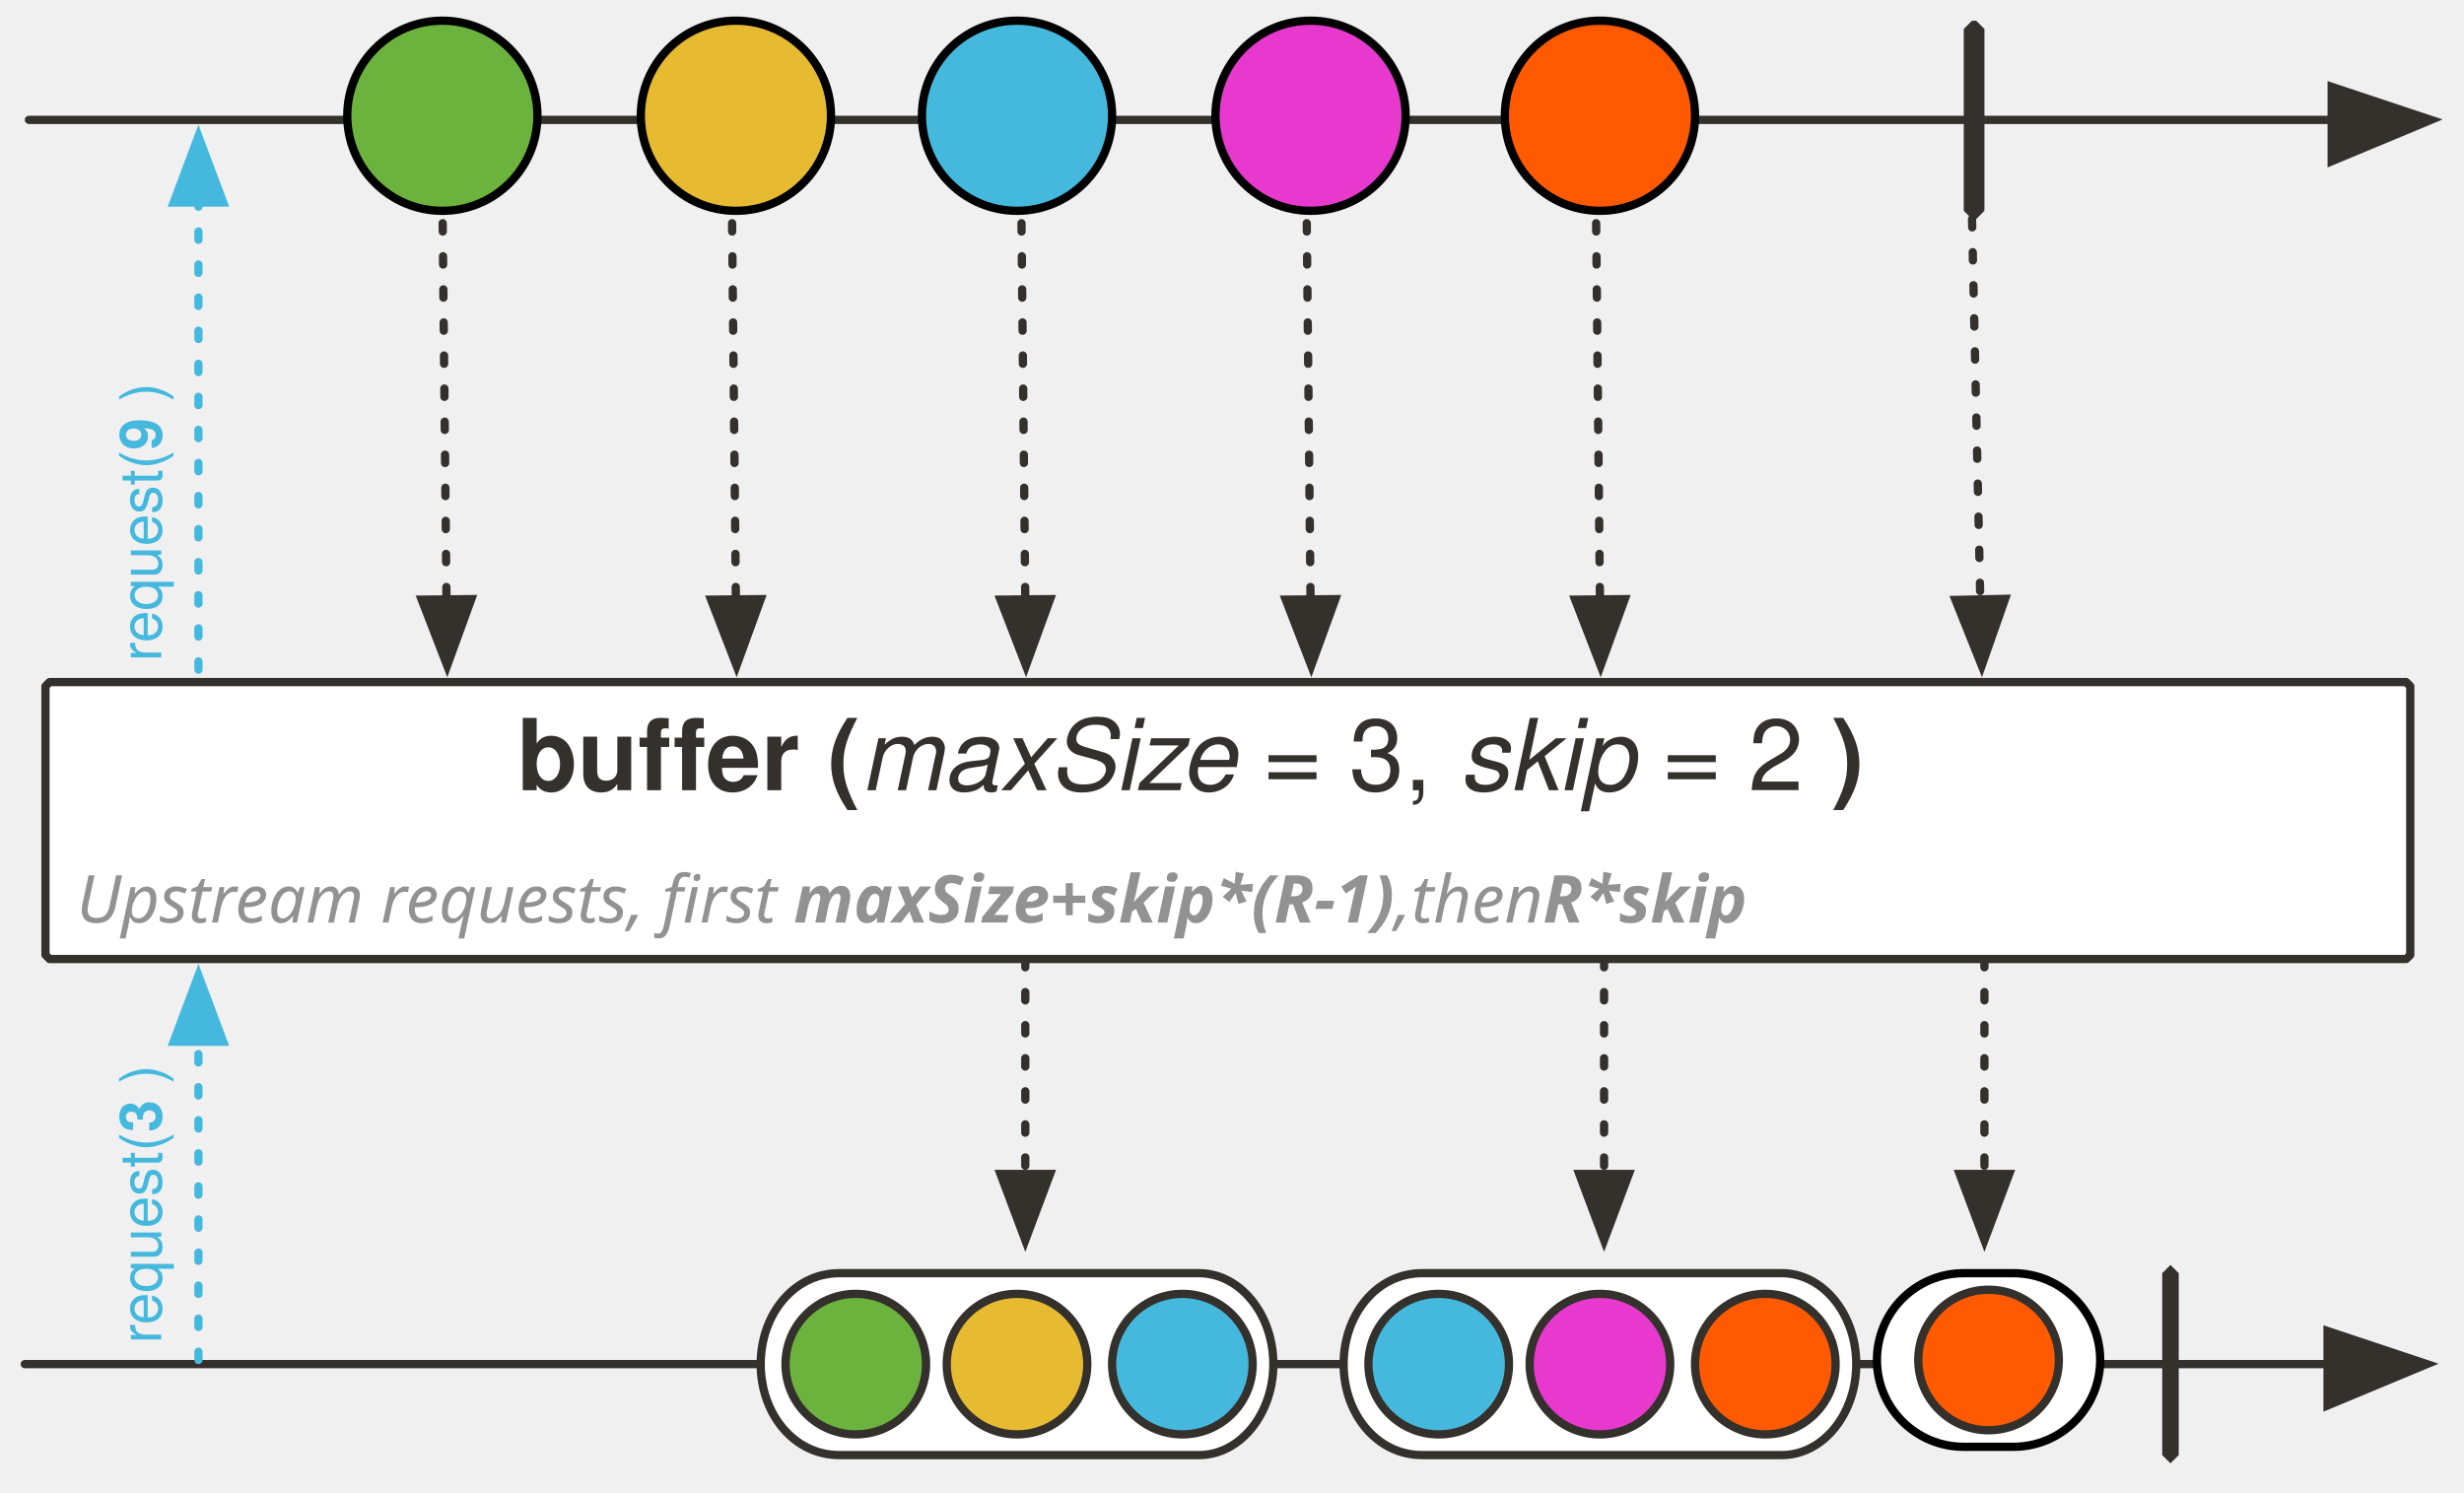
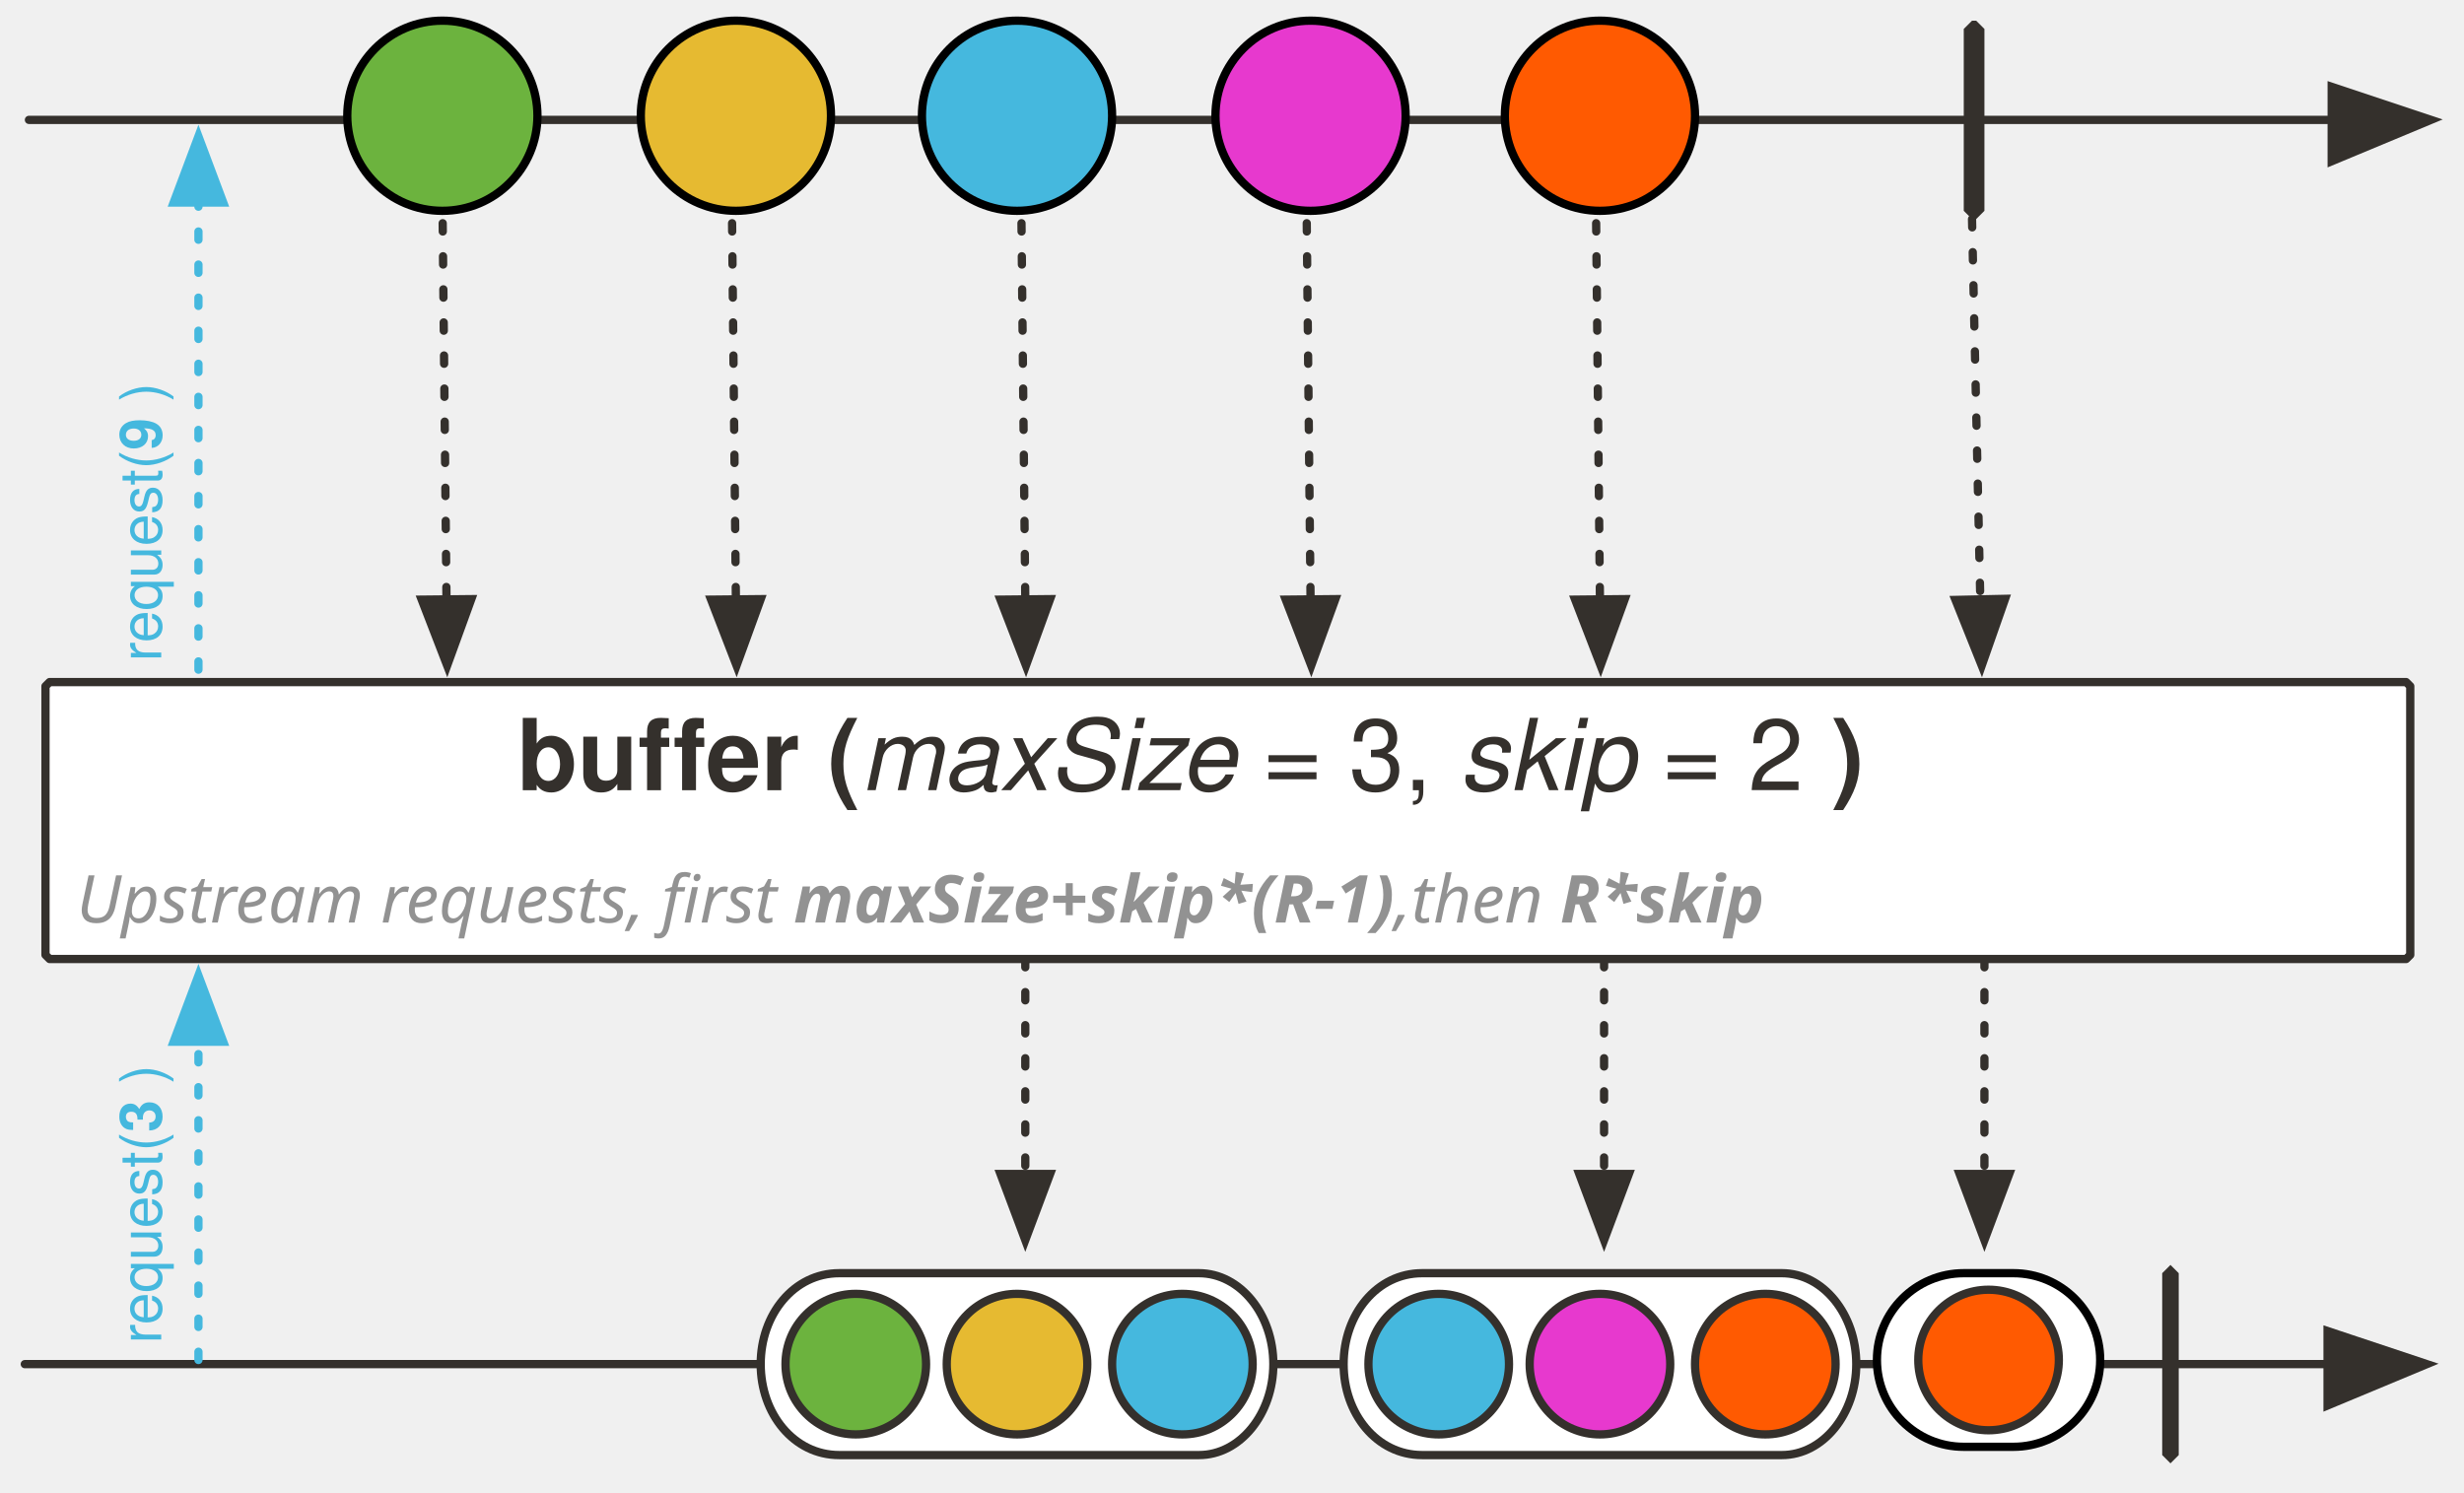
<svg xmlns="http://www.w3.org/2000/svg" version="1.1" viewBox="20 6 596 361" width="596" height="361" id="svg223">
  <defs id="defs28">
    <marker orient="auto" overflow="visible" markerUnits="strokeWidth" id="FilledArrow_Marker" stroke-miterlimit="10" viewBox="-1 -6 14 12" markerWidth="14" markerHeight="12" color="#34302c" stroke-linejoin="miter">
      <g id="g10">
        <path d="M12 0L0-4v9z" id="path8" fill="currentColor" stroke="currentColor" stroke-width="1" />
      </g>
    </marker>
    <marker orient="auto" overflow="visible" markerUnits="strokeWidth" id="FilledArrow_Marker_2" stroke-miterlimit="10" viewBox="-1 -5 11 10" markerWidth="11" markerHeight="10" color="#34302c" stroke-linejoin="miter">
      <g id="g15">
        <path d="M8 0L0-3v6z" id="path13" fill="currentColor" stroke="currentColor" stroke-width="1" />
      </g>
    </marker>
    <marker orient="auto" overflow="visible" markerUnits="strokeWidth" id="FilledArrow_Marker_3-3" stroke-miterlimit="10" viewBox="-1 -5 11 10" markerWidth="11" markerHeight="10" color="#45b8de" stroke-linejoin="miter">
      <g id="g16-6">
        <path d="M8 0L0-3v6z" id="path14-7" fill="currentColor" stroke="currentColor" stroke-width="1" />
      </g>
    </marker>
  </defs>
  <path d="M32 171h570l1 1v65l-1 1H32l-1-1v-65z" id="path38" fill="#fff" fill-opacity="1" stroke="#34302c" stroke-width="2" stroke-linecap="round" stroke-linejoin="round" stroke-dasharray="none" stroke-opacity="1" />
  <path id="line63" d="M26 336h557" fill="none" fill-opacity="1" stroke="#34302c" stroke-width="2" stroke-linecap="round" stroke-linejoin="round" stroke-dasharray="none" stroke-opacity="1" marker-end="url(#FilledArrow_Marker)" />
  <path id="path71" d="M545 312l2 2v44l-2 2-2-2v-44z" fill="#34302c" fill-opacity="1" stroke="none" stroke-dasharray="none" stroke-opacity="1" />
  <path id="line75" d="M27 35h557" fill="none" fill-opacity="1" stroke="#34302c" stroke-width="2" stroke-linecap="round" stroke-linejoin="round" stroke-dasharray="none" stroke-opacity="1" marker-end="url(#FilledArrow_Marker)" />
  <path id="path93" d="M497 11h1l2 2v44l-2 2h-1l-2-2V13z" fill="#34302c" fill-opacity="1" stroke="none" stroke-dasharray="none" stroke-opacity="1" />
  <path id="line113" d="M497 59l2 92" fill="none" fill-opacity="1" stroke="#34302c" stroke-width="2" stroke-linecap="round" stroke-linejoin="round" stroke-dasharray="2,6" stroke-opacity="1" marker-end="url(#FilledArrow_Marker_2)" />
  <path id="line130" d="M268 238v52" fill="none" fill-opacity="1" stroke="#34302c" stroke-width="2" stroke-linecap="round" stroke-linejoin="round" stroke-dasharray="2,6" stroke-opacity="1" marker-end="url(#FilledArrow_Marker_2)" />
  <path id="line188" d="M500 238v52" fill="none" fill-opacity="1" stroke="#34302c" stroke-width="2" stroke-linecap="round" stroke-linejoin="round" stroke-dasharray="2,6" stroke-opacity="1" marker-end="url(#FilledArrow_Marker_2)" />
-   <text y="175.161" x="-10.967" id="text936" style="fill:#34302c;fill-opacity:1;stroke:none;stroke-dasharray:none;stroke-opacity:1">
-     <tspan id="tspan924" y="197.161" x="145.033" font-weight="700" font-size="24" style="font-weight:700;font-size:24px;font-family:Tahoma, 'Nimbus Sans L';fill:#34302c">buffer (<tspan id="tspan938" font-weight="400" style="font-weight:400">
-         <tspan id="tspan940" font-style="italic" style="font-style:italic">maxSize</tspan>
- 
-  = 3, <tspan id="tspan942" font-style="italic" style="font-style:italic">skip</tspan>
- 
-  = 2</tspan>
- 
-  )</tspan>
+   <text y="175.16" x="-10.97" id="text936" fill="#34302c" fill-opacity="1" stroke="none" stroke-dasharray="none" stroke-opacity="1">
+     <tspan id="tspan924" y="197.16" x="145.03" font-weight="700" font-size="24" font-family="Tahoma,'Nimbus Sans L'" fill="#34302c">buffer (<tspan id="tspan938" font-weight="400">
+         <tspan id="tspan940" font-style="italic">maxSize</tspan> = 3, <tspan id="tspan942" font-style="italic">skip</tspan> = 2</tspan> )</tspan>
  </text>
  <path id="line1113" d="M68 335v-77" fill="none" fill-opacity="1" stroke="#45b8de" stroke-width="2" stroke-linecap="round" stroke-linejoin="round" stroke-dasharray="2,6" stroke-opacity="1" marker-end="url(#FilledArrow_Marker_3-3)" />
  <text id="text91" transform="rotate(-90)" x="-331" y="46" fill="#45b8de" fill-opacity="1" stroke="none" stroke-dasharray="none" stroke-opacity="1">
-     <tspan id="tspan89" y="59" x="-331" font-weight="400" font-size="14" font-family="Tahoma,'Nimbus Sans L'" fill="#45b8de">request(<tspan id="tspan1000" font-weight="700">3</tspan>
- 
-  )</tspan>
+     <tspan id="tspan89" y="59" x="-331" font-weight="400" font-size="14" font-family="Tahoma,'Nimbus Sans L'" fill="#45b8de">request(<tspan id="tspan1000" font-weight="700">3</tspan> )</tspan>
  </text>
  <path id="line1063" d="M68 168V55" fill="none" fill-opacity="1" stroke="#45b8de" stroke-width="2" stroke-linecap="round" stroke-linejoin="round" stroke-dasharray="2,6" stroke-opacity="1" marker-end="url(#FilledArrow_Marker_3-3)" />
  <text y="46" x="-166" transform="rotate(-90)" id="text1069" fill="#45b8de" fill-opacity="1" stroke="none" stroke-dasharray="none" stroke-opacity="1">
-     <tspan font-size="14" font-weight="400" x="-166" y="59" id="tspan1067" font-family="Tahoma,'Nimbus Sans L'" fill="#45b8de">request(<tspan id="tspan1071" font-weight="700">9</tspan>
- 
-  )</tspan>
+     <tspan font-size="14" font-weight="400" x="-166" y="59" id="tspan1067" font-family="Tahoma,'Nimbus Sans L'" fill="#45b8de">request(<tspan id="tspan1071" font-weight="700">9</tspan> )</tspan>
  </text>
  <path id="line951" d="M406 52l1 99" fill="none" fill-opacity="1" stroke="#34302c" stroke-width="2" stroke-linecap="round" stroke-linejoin="round" stroke-dasharray="2,6" stroke-opacity="1" marker-end="url(#FilledArrow_Marker_2)" />
  <path id="line953" d="M336 52l1 99" fill="none" fill-opacity="1" stroke="#34302c" stroke-width="2" stroke-linecap="round" stroke-linejoin="round" stroke-dasharray="2,6" stroke-opacity="1" marker-end="url(#FilledArrow_Marker_2)" />
  <path id="line955" d="M267 52l1 99" fill="none" fill-opacity="1" stroke="#34302c" stroke-width="2" stroke-linecap="round" stroke-linejoin="round" stroke-dasharray="2,6" stroke-opacity="1" marker-end="url(#FilledArrow_Marker_2)" />
  <path id="line957" d="M197 52l1 99" fill="none" fill-opacity="1" stroke="#34302c" stroke-width="2" stroke-linecap="round" stroke-linejoin="round" stroke-dasharray="2,6" stroke-opacity="1" marker-end="url(#FilledArrow_Marker_2)" />
  <path id="line959" d="M127 52l1 99" fill="none" fill-opacity="1" stroke="#34302c" stroke-width="2" stroke-linecap="round" stroke-linejoin="round" stroke-dasharray="2,6" stroke-opacity="1" marker-end="url(#FilledArrow_Marker_2)" />
  <path id="line961" d="M408 238v52" fill="none" fill-opacity="1" stroke="#34302c" stroke-width="2" stroke-linecap="round" stroke-linejoin="round" stroke-dasharray="2,6" stroke-opacity="1" marker-end="url(#FilledArrow_Marker_2)" />
  <circle r="23" id="ellipse37" cy="34" cx="127" fill="#6cb33e" fill-opacity="1" stroke="#000" stroke-width="2" stroke-linecap="round" stroke-linejoin="round" stroke-dasharray="none" stroke-opacity="1" />
  <circle r="23" id="ellipse42" cy="34" cx="198" fill="#e6ba31" fill-opacity="1" stroke="#000" stroke-width="2" stroke-linecap="round" stroke-linejoin="round" stroke-dasharray="none" stroke-opacity="1" />
  <circle r="23" id="ellipse47" cy="34" cx="266" fill="#45b8de" fill-opacity="1" stroke="#000" stroke-width="2" stroke-linecap="round" stroke-linejoin="round" stroke-dasharray="none" stroke-opacity="1" />
  <circle r="23" cx="407" cy="34" id="ellipse1151" fill="#ff5a01" fill-opacity="1" stroke="#000" stroke-width="2" stroke-linecap="round" stroke-linejoin="round" stroke-dasharray="none" stroke-opacity="1" />
  <circle r="23" cx="337" cy="34" id="ellipse1155" fill="#e739ce" fill-opacity="1" stroke="#000" stroke-width="2" stroke-linecap="round" stroke-linejoin="round" stroke-dasharray="none" stroke-opacity="1" />
  <path id="path158" d="M223 314h87c10 0 18 10 18 22s-8 22-18 22h-87c-11 0-19-10-19-22s8-22 19-22z" fill="#fff" fill-opacity="1" stroke="#34302c" stroke-width="2" stroke-linecap="round" stroke-linejoin="round" stroke-dasharray="none" stroke-opacity="1" />
  <circle id="ellipse161" cy="336" cx="266" r="17" fill="#e6ba31" fill-opacity="1" stroke="none" stroke-dasharray="none" stroke-opacity="1" />
  <circle id="ellipse163" cy="336" cx="266" r="17" fill="none" fill-opacity="1" stroke="#34302c" stroke-width="2" stroke-linecap="round" stroke-linejoin="round" stroke-dasharray="none" stroke-opacity="1" />
  <circle id="ellipse166" cy="336" cx="227" r="17" fill="#6cb33e" fill-opacity="1" stroke="none" stroke-dasharray="none" stroke-opacity="1" />
  <circle id="ellipse168" cy="336" cx="227" r="17" fill="none" fill-opacity="1" stroke="#34302c" stroke-width="2" stroke-linecap="round" stroke-linejoin="round" stroke-dasharray="none" stroke-opacity="1" />
  <circle id="ellipse171" cy="336" cx="306" r="17" fill="#45b8de" fill-opacity="1" stroke="none" stroke-dasharray="none" stroke-opacity="1" />
  <circle id="ellipse173" cy="336" cx="306" r="17" fill="none" fill-opacity="1" stroke="#34302c" stroke-width="2" stroke-linecap="round" stroke-linejoin="round" stroke-dasharray="none" stroke-opacity="1" />
  <rect rx="21" ry="21" y="314" x="474" height="42" width="54" id="rect27295" opacity="1" fill="#fff" fill-opacity="1" stroke="#000" stroke-width="2" stroke-linecap="round" stroke-linejoin="miter" stroke-miterlimit="4" stroke-dasharray="none" stroke-dashoffset="0" stroke-opacity="1" />
  <circle id="circle27299" cy="335" cx="501" r="17" fill="#ff5a01" fill-opacity="1" stroke="#34302c" stroke-width="2" stroke-linecap="round" stroke-linejoin="round" stroke-dasharray="none" stroke-opacity="1" />
  <path d="M364 314h87c10 0 18 10 18 22s-8 22-18 22h-87c-11 0-19-10-19-22s8-22 19-22z" id="path31051" fill="#fff" fill-opacity="1" stroke="#34302c" stroke-width="2" stroke-linecap="round" stroke-linejoin="round" stroke-dasharray="none" stroke-opacity="1" />
  <circle r="17" cx="407" cy="336" id="circle31053" fill="#e739ce" fill-opacity="1" stroke="none" stroke-dasharray="none" stroke-opacity="1" />
  <circle r="17" cx="407" cy="336" id="circle31055" fill="none" fill-opacity="1" stroke="#34302c" stroke-width="2" stroke-linecap="round" stroke-linejoin="round" stroke-dasharray="none" stroke-opacity="1" />
  <circle r="17" cx="368" cy="336" id="circle31057" fill="#45b8de" fill-opacity="1" stroke="none" stroke-dasharray="none" stroke-opacity="1" />
  <circle r="17" cx="368" cy="336" id="circle31059" fill="none" fill-opacity="1" stroke="#34302c" stroke-width="2" stroke-linecap="round" stroke-linejoin="round" stroke-dasharray="none" stroke-opacity="1" />
  <circle r="17" cx="447" cy="336" id="circle31061" fill="#ff5a01" fill-opacity="1" stroke="none" stroke-dasharray="none" stroke-opacity="1" />
  <circle r="17" cx="447" cy="336" id="circle31063" fill="none" fill-opacity="1" stroke="#34302c" stroke-width="2" stroke-linecap="round" stroke-linejoin="round" stroke-dasharray="none" stroke-opacity="1" />
-   <text id="text156-8" x="38.504" y="170.179" font-size="20" style="font-style:normal;font-variant:normal;font-weight:normal;font-stretch:normal;font-size:16px;font-family:sans-serif;-inkscape-font-specification:'sans-serif, Normal';font-variant-ligatures:normal;font-variant-caps:normal;font-variant-numeric:normal;font-feature-settings:normal;text-align:start;writing-mode:lr-tb;text-anchor:start;fill:#929292;fill-opacity:1;stroke:none;stroke-width:1;stroke-dasharray:none;stroke-opacity:1">
-     <tspan id="tspan154-8" y="229.179" x="38.504" font-weight="400" font-size="11" style="font-style:italic;font-variant:normal;font-weight:normal;font-stretch:normal;font-size:16px;font-family:sans-serif;-inkscape-font-specification:'sans-serif, Normal';font-variant-ligatures:normal;font-variant-caps:normal;font-variant-numeric:normal;font-feature-settings:normal;text-align:start;writing-mode:lr-tb;text-anchor:start;fill:#929292;fill-opacity:1;stroke-width:1">Upstream requests, first <tspan id="tspan2633" style="font-weight:bold">maxSize+skip*(R-1)<tspan style="font-weight:normal" id="tspan4590">,then</tspan>
- R*skip</tspan>
+   <text id="text156-8" x="38.5" y="170.18" font-size="16" style="-inkscape-font-specification:'sans-serif, Normal';font-variant-ligatures:normal;font-variant-caps:normal;font-variant-numeric:normal;font-feature-settings:normal;text-align:start" font-style="normal" font-variant="normal" font-weight="400" font-stretch="normal" font-family="sans-serif" writing-mode="lr-tb" text-anchor="start" fill="#929292" fill-opacity="1" stroke="none" stroke-width="1" stroke-dasharray="none" stroke-opacity="1">
+     <tspan id="tspan154-8" y="229.18" x="38.5" font-weight="400" font-size="16" style="-inkscape-font-specification:'sans-serif, Normal';font-variant-ligatures:normal;font-variant-caps:normal;font-variant-numeric:normal;font-feature-settings:normal;text-align:start" font-style="italic" font-variant="normal" font-stretch="normal" font-family="sans-serif" writing-mode="lr-tb" text-anchor="start" fill="#929292" fill-opacity="1" stroke-width="1">Upstream requests, first <tspan id="tspan2633" font-weight="700">maxSize+skip*(R-1)<tspan id="tspan4590" font-weight="400">,then</tspan> R*skip</tspan>
    </tspan>
  </text>
-   <text style="font-style:normal;font-variant:normal;font-weight:normal;font-stretch:normal;font-size:16px;font-family:sans-serif;-inkscape-font-specification:'sans-serif, Normal';font-variant-ligatures:normal;font-variant-caps:normal;font-variant-numeric:normal;font-feature-settings:normal;text-align:start;writing-mode:lr-tb;text-anchor:start;fill:#929292;fill-opacity:1;stroke:none;stroke-width:1;stroke-dasharray:none;stroke-opacity:1" font-size="20" y="170.179" x="235.362" id="text17906">
-     <tspan style="font-style:italic;font-variant:normal;font-weight:bold;font-stretch:normal;font-size:16px;font-family:sans-serif;-inkscape-font-specification:'sans-serif, Normal';font-variant-ligatures:normal;font-variant-caps:normal;font-variant-numeric:normal;font-feature-settings:normal;text-align:start;writing-mode:lr-tb;text-anchor:start;fill:#929292;fill-opacity:1;stroke-width:1" font-size="11" font-weight="400" x="235.362" y="229.179" id="tspan17904" />
-   </text>
-   <text id="text17912" x="418.01" y="170.179" font-size="20" style="font-style:normal;font-variant:normal;font-weight:normal;font-stretch:normal;font-size:16px;font-family:sans-serif;-inkscape-font-specification:'sans-serif, Normal';font-variant-ligatures:normal;font-variant-caps:normal;font-variant-numeric:normal;font-feature-settings:normal;text-align:start;writing-mode:lr-tb;text-anchor:start;fill:#929292;fill-opacity:1;stroke:none;stroke-width:1;stroke-dasharray:none;stroke-opacity:1">
-     <tspan id="tspan17910" y="229.179" x="418.01" font-weight="400" font-size="11" style="font-style:italic;font-variant:normal;font-weight:normal;font-stretch:normal;font-size:16px;font-family:sans-serif;-inkscape-font-specification:'sans-serif, Normal';font-variant-ligatures:normal;font-variant-caps:normal;font-variant-numeric:normal;font-feature-settings:normal;text-align:start;writing-mode:lr-tb;text-anchor:start;fill:#929292;fill-opacity:1;stroke-width:1" />
-   </text>
-   <text style="font-style:normal;font-variant:normal;font-weight:normal;font-stretch:normal;font-size:16px;font-family:sans-serif;-inkscape-font-specification:'sans-serif, Normal';font-variant-ligatures:normal;font-variant-caps:normal;font-variant-numeric:normal;font-feature-settings:normal;text-align:start;writing-mode:lr-tb;text-anchor:start;fill:#929292;fill-opacity:1;stroke:none;stroke-width:1;stroke-dasharray:none;stroke-opacity:1" font-size="20" y="170.179" x="457.717" id="text17916">
-     <tspan style="font-style:italic;font-variant:normal;font-weight:bold;font-stretch:normal;font-size:16px;font-family:sans-serif;-inkscape-font-specification:'sans-serif, Normal';font-variant-ligatures:normal;font-variant-caps:normal;font-variant-numeric:normal;font-feature-settings:normal;text-align:start;writing-mode:lr-tb;text-anchor:start;fill:#929292;fill-opacity:1;stroke-width:1" font-size="11" font-weight="400" x="457.717" y="229.179" id="tspan17914" />
-   </text>
+   <text style="-inkscape-font-specification:'sans-serif, Normal';font-variant-ligatures:normal;font-variant-caps:normal;font-variant-numeric:normal;font-feature-settings:normal;text-align:start" font-size="16" y="170.18" x="235.36" id="text17906" font-style="normal" font-variant="normal" font-weight="400" font-stretch="normal" font-family="sans-serif" writing-mode="lr-tb" text-anchor="start" fill="#929292" fill-opacity="1" stroke="none" stroke-width="1" stroke-dasharray="none" stroke-opacity="1">
+   
+  </text>
+   <text id="text17912" x="418.01" y="170.18" font-size="16" style="-inkscape-font-specification:'sans-serif, Normal';font-variant-ligatures:normal;font-variant-caps:normal;font-variant-numeric:normal;font-feature-settings:normal;text-align:start" font-style="normal" font-variant="normal" font-weight="400" font-stretch="normal" font-family="sans-serif" writing-mode="lr-tb" text-anchor="start" fill="#929292" fill-opacity="1" stroke="none" stroke-width="1" stroke-dasharray="none" stroke-opacity="1">
+   
+  </text>
+   <text style="-inkscape-font-specification:'sans-serif, Normal';font-variant-ligatures:normal;font-variant-caps:normal;font-variant-numeric:normal;font-feature-settings:normal;text-align:start" font-size="16" y="170.18" x="457.72" id="text17916" font-style="normal" font-variant="normal" font-weight="400" font-stretch="normal" font-family="sans-serif" writing-mode="lr-tb" text-anchor="start" fill="#929292" fill-opacity="1" stroke="none" stroke-width="1" stroke-dasharray="none" stroke-opacity="1">
+   
+  </text>
</svg>
